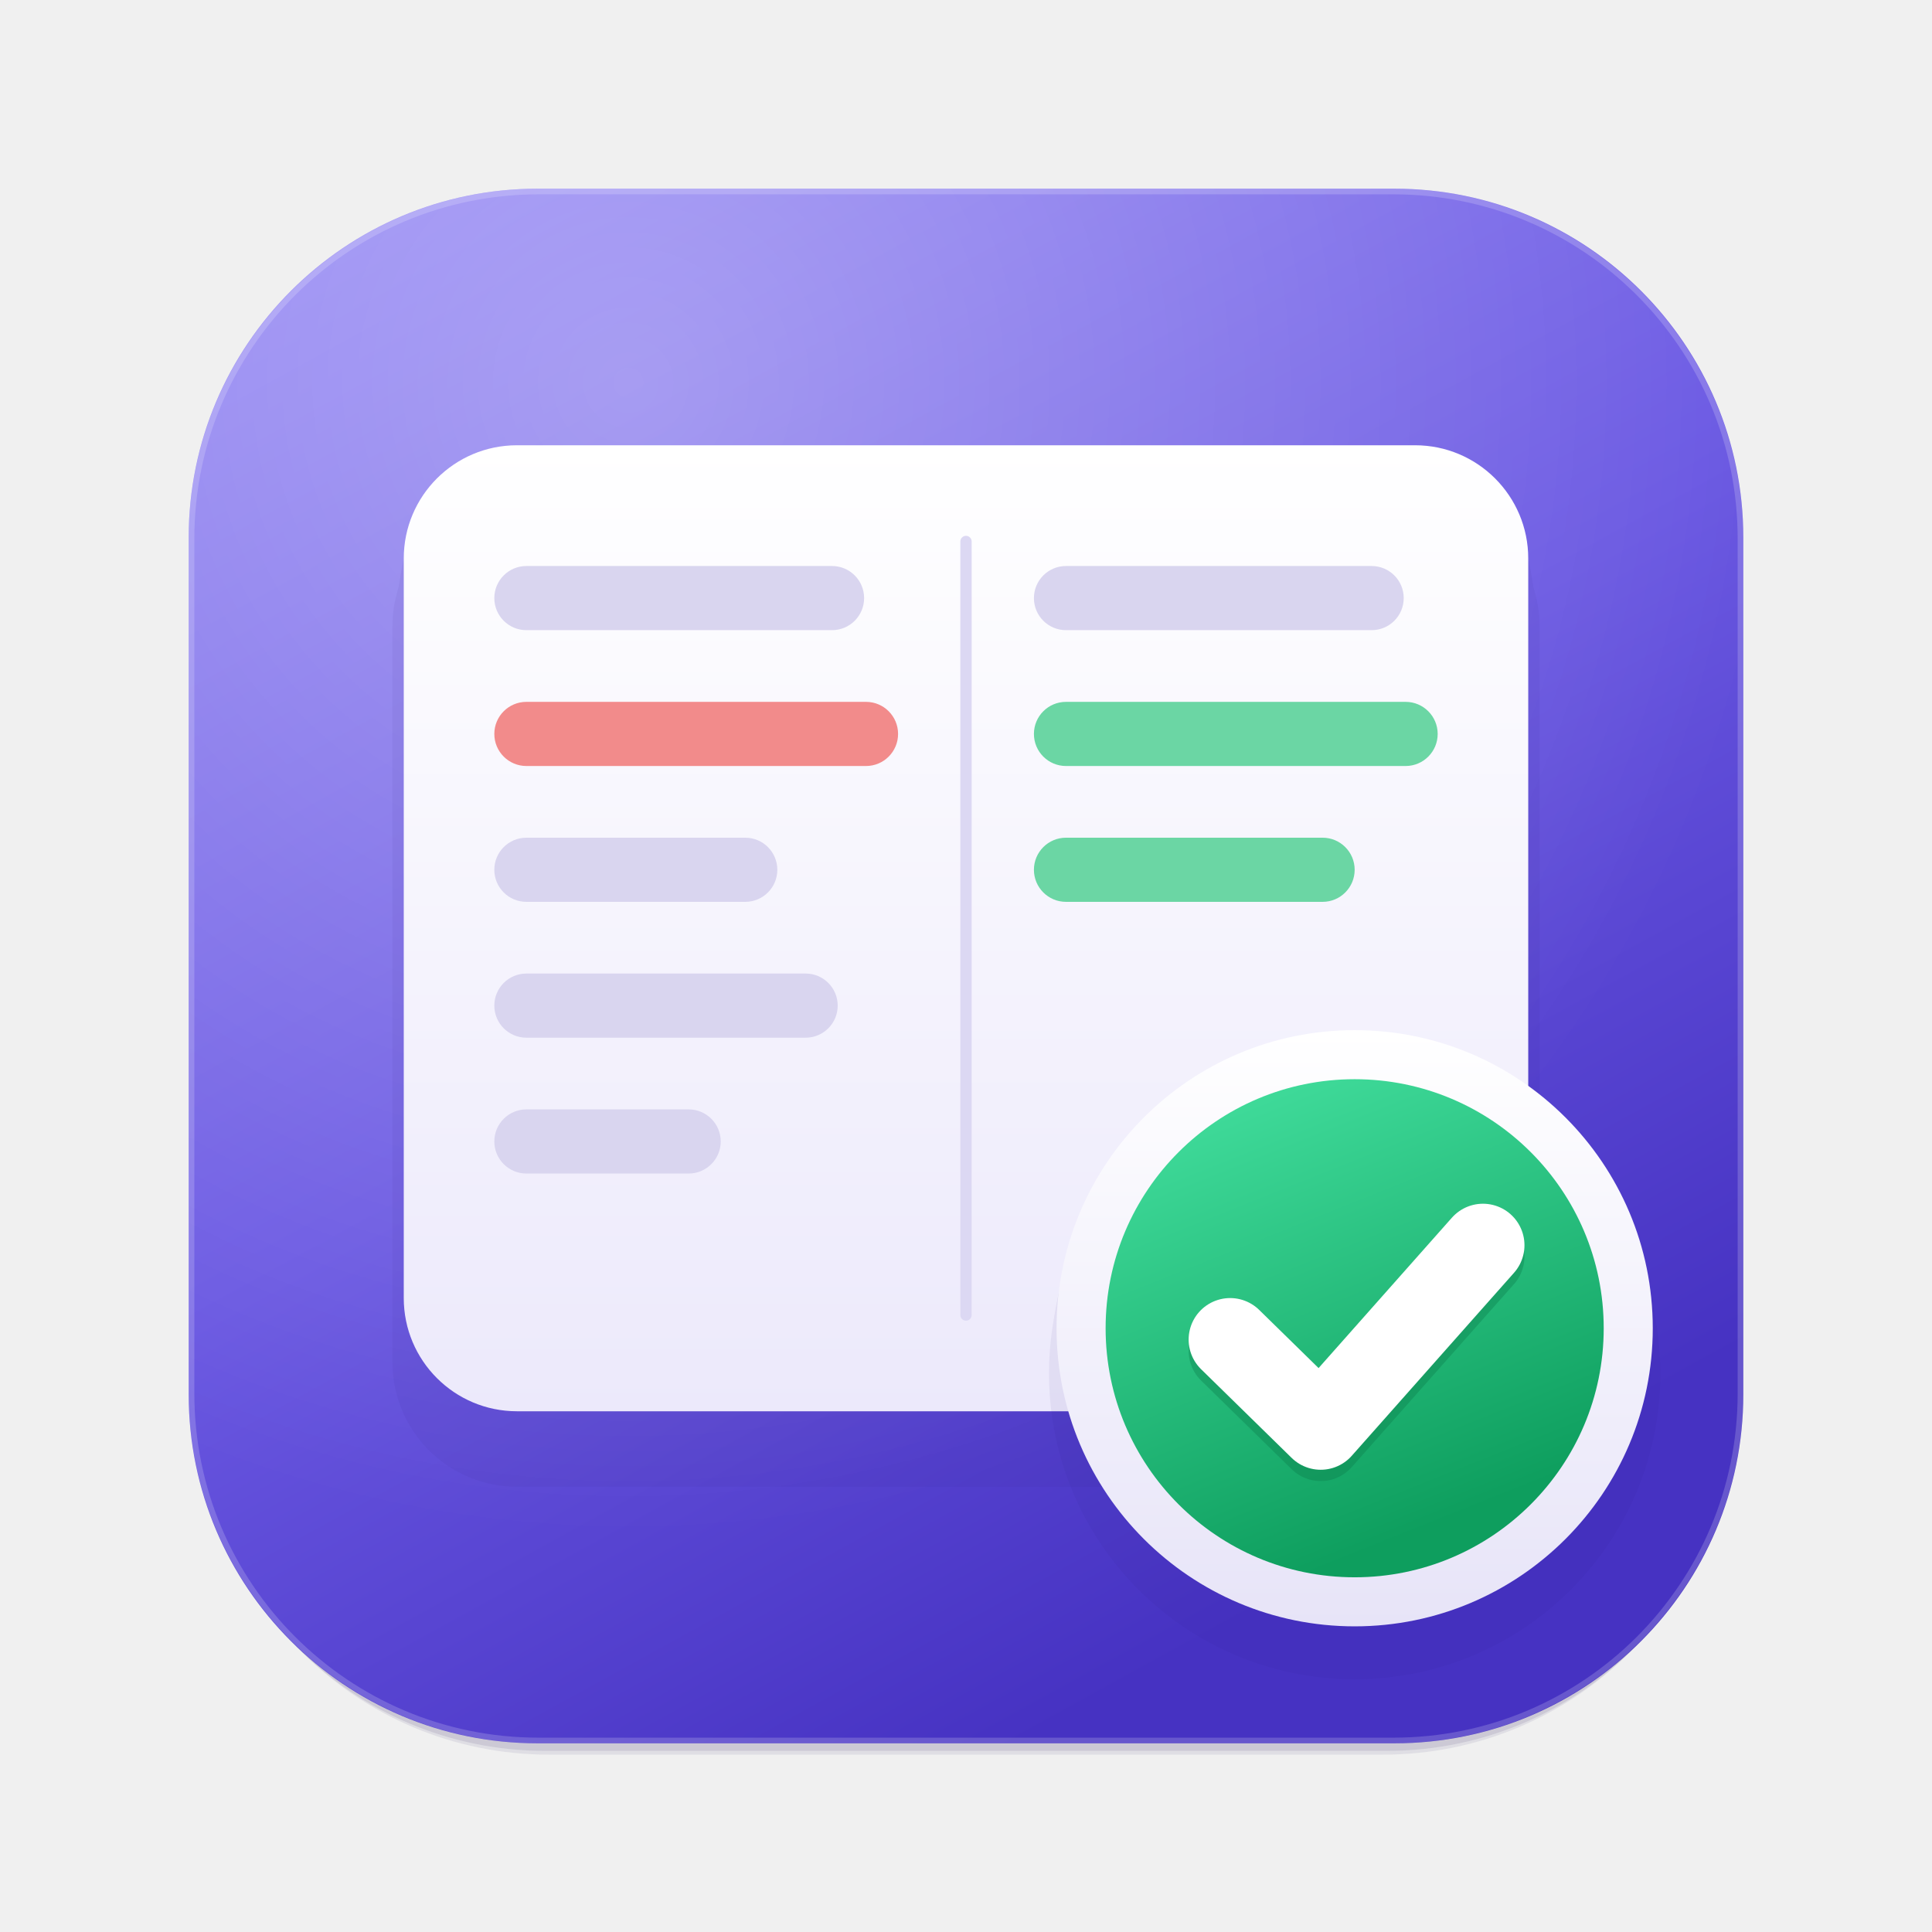
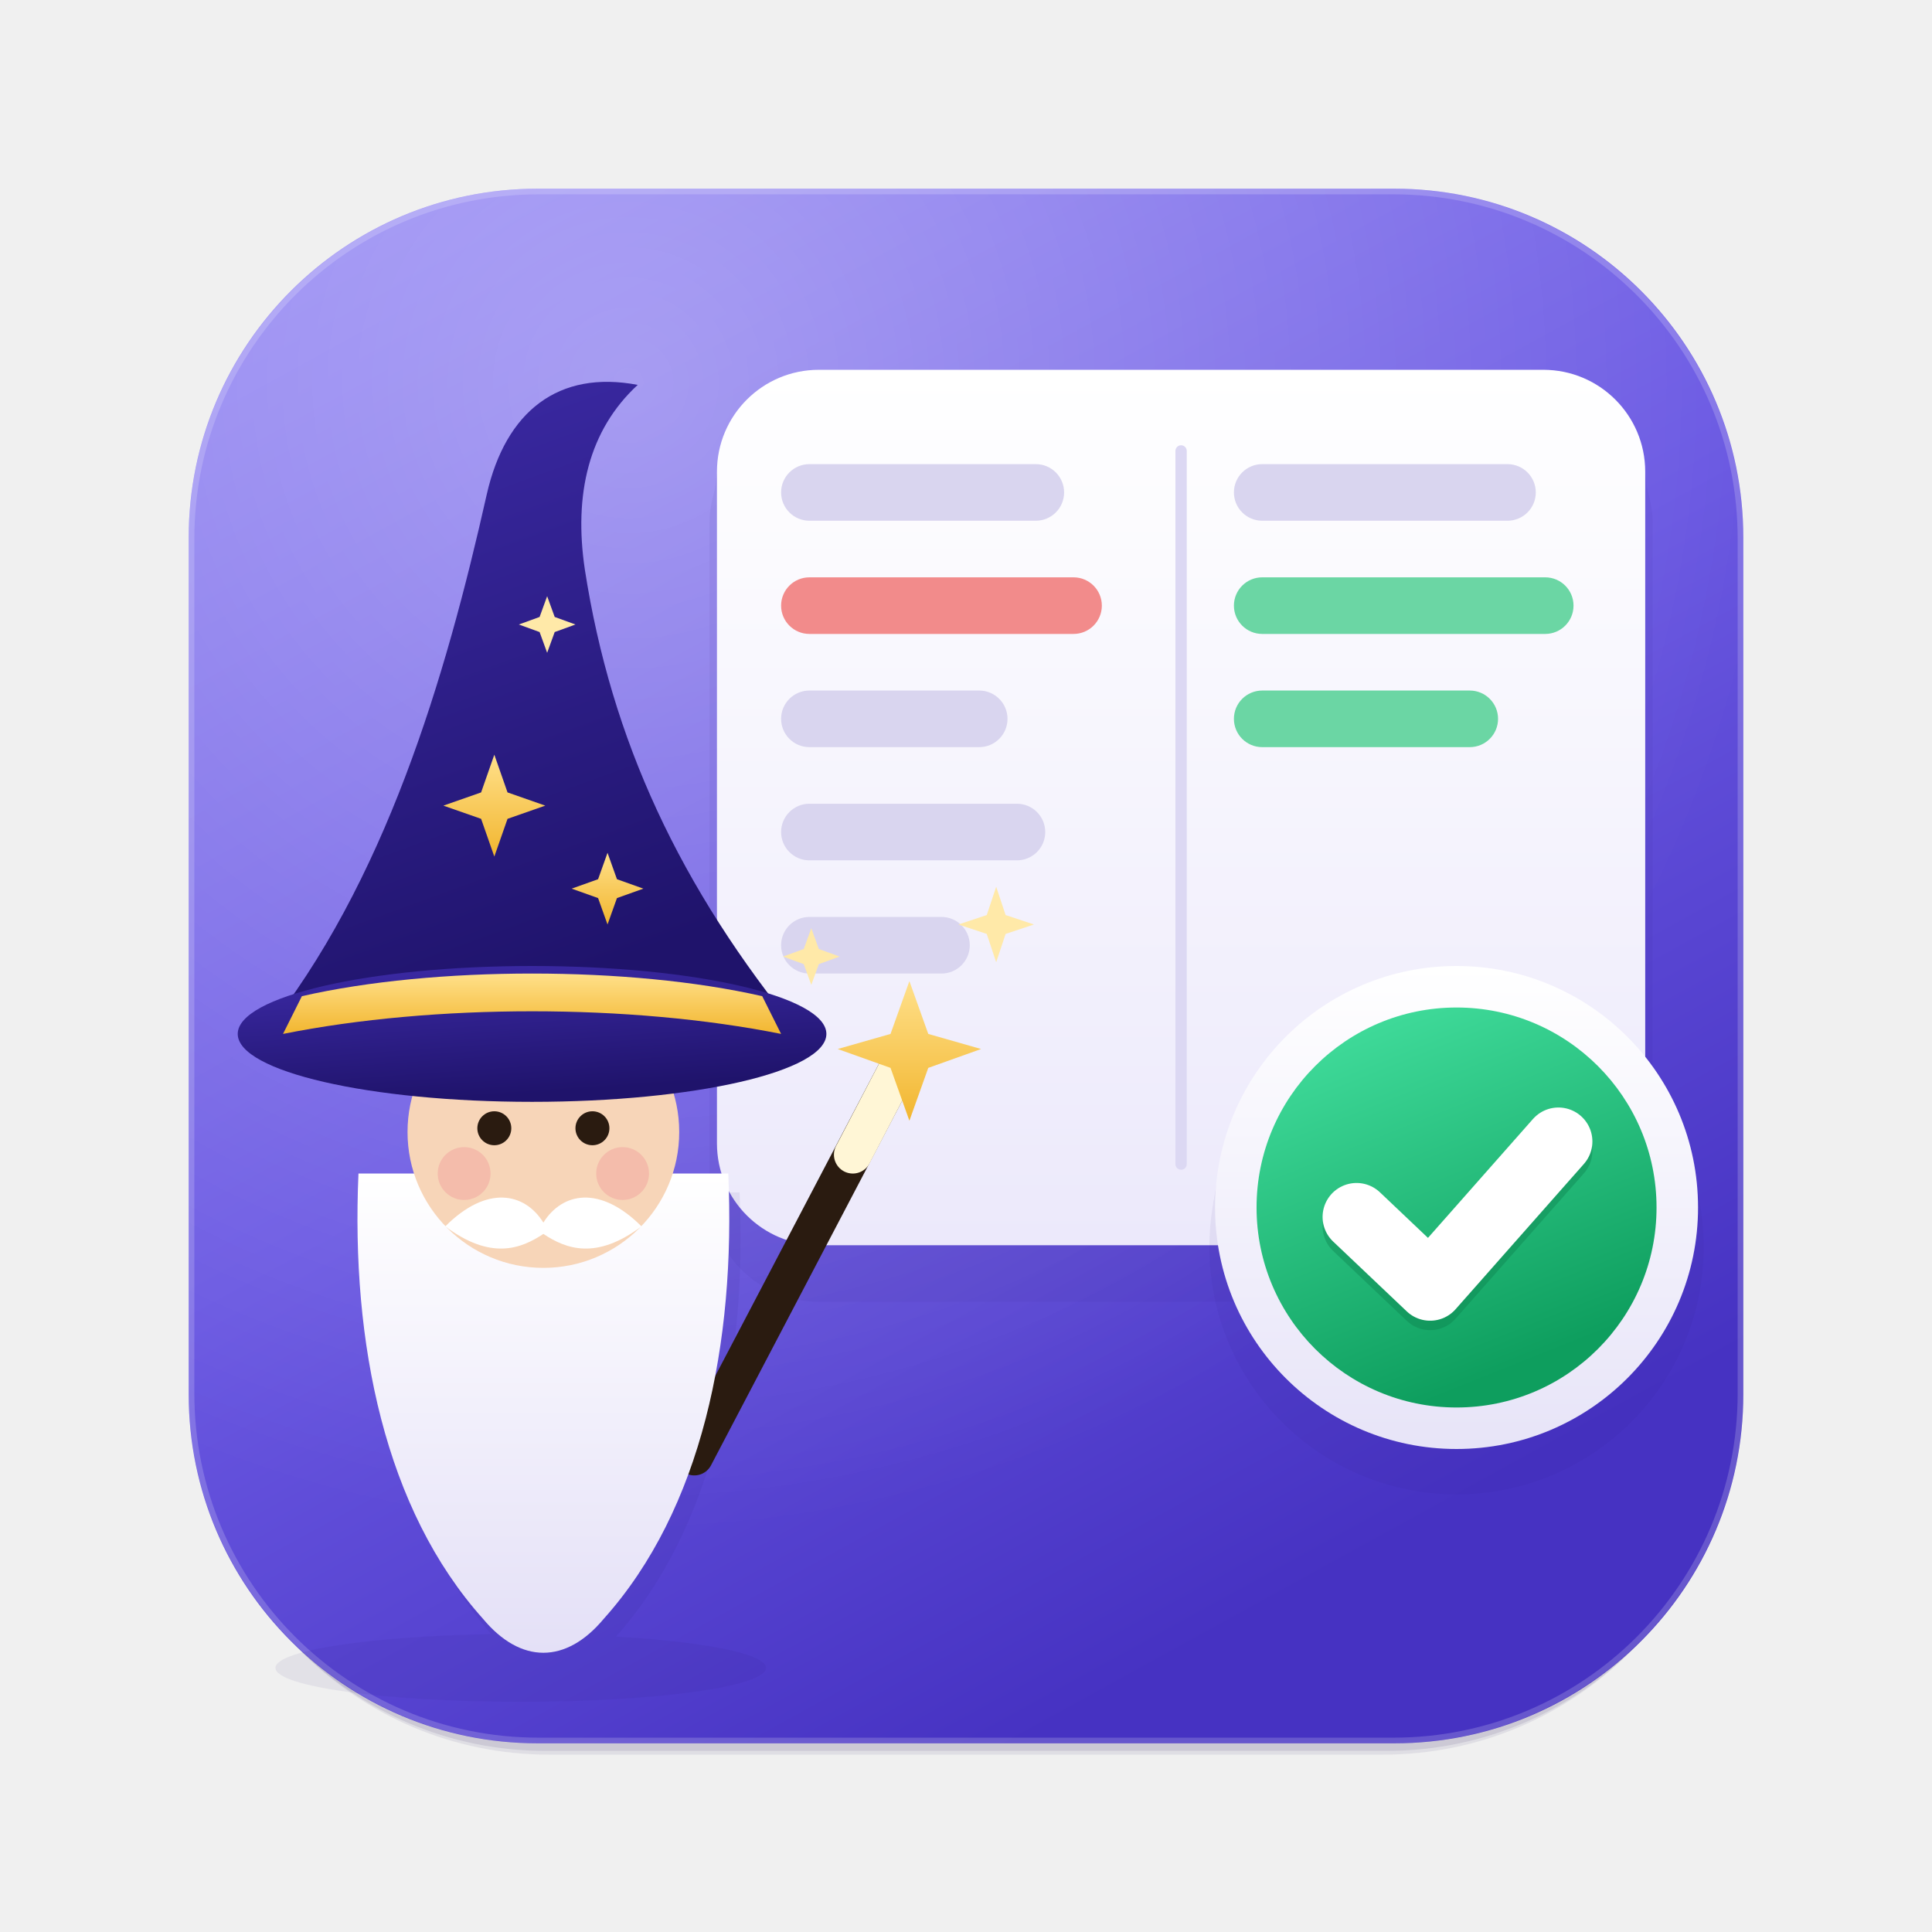
<svg xmlns="http://www.w3.org/2000/svg" viewBox="0 0 1024 1024">
  <defs>
    <linearGradient id="fundo" x1="0" y1="0" x2=".55" y2="1">
      <stop offset="0" stop-color="#8F82F3" />
      <stop offset=".55" stop-color="#6A58E2" />
      <stop offset="1" stop-color="#4632C2" />
    </linearGradient>
    <radialGradient id="luz" cx=".28" cy=".12" r=".75">
      <stop offset="0" stop-color="#fff" stop-opacity=".30" />
      <stop offset="1" stop-color="#fff" stop-opacity="0" />
    </radialGradient>
    <linearGradient id="painel" x1="0" y1="0" x2="0" y2="1">
      <stop offset="0" stop-color="#FFFFFF" />
      <stop offset="1" stop-color="#ECE9FB" />
    </linearGradient>
    <linearGradient id="selo" x1="0" y1="0" x2=".4" y2="1">
      <stop offset="0" stop-color="#46E3A2" />
      <stop offset="1" stop-color="#0E9E5E" />
    </linearGradient>
    <linearGradient id="aro" x1="0" y1="0" x2="0" y2="1">
      <stop offset="0" stop-color="#FFFFFF" />
      <stop offset="1" stop-color="#E7E4F8" />
    </linearGradient>
+     <linearGradient id="chapeu" x1="0" y1="0" x2=".3" y2="1">
+       <stop offset="0" stop-color="#3D2BA8" />
+       <stop offset="1" stop-color="#1F136B" />
+     </linearGradient>
+     <linearGradient id="barba" x1="0" y1="0" x2="0" y2="1">
+       <stop offset="0" stop-color="#FFFFFF" />
+       <stop offset="1" stop-color="#E4E0F7" />
+     </linearGradient>
+     <linearGradient id="ouro" x1="0" y1="0" x2="0" y2="1">
+       <stop offset="0" stop-color="#FFE08A" />
+       <stop offset="1" stop-color="#F2B630" />
+     </linearGradient>
  </defs>
  <g fill="#1A0F55">
    <rect x="104" y="112" width="816" height="816" rx="185" opacity=".10" />
    <rect x="106" y="118" width="812" height="812" rx="185" opacity=".08" />
  </g>
  <rect x="100" y="100" width="824" height="824" rx="185" fill="url(#fundo)" />
  <rect x="100" y="100" width="824" height="824" rx="185" fill="url(#luz)" />
  <rect x="101.5" y="101.5" width="821" height="821" rx="184" fill="none" stroke="#fff" stroke-opacity=".18" stroke-width="3" />
  <g fill="#1E0F70" opacity=".055">
-     <rect x="214" y="242" width="596" height="512" rx="60" />
-     <rect x="213" y="246" width="598" height="514" rx="61" />
-     <rect x="212" y="250" width="600" height="516" rx="62" />
-     <rect x="211" y="255" width="602" height="518" rx="63" />
-     <rect x="210" y="260" width="604" height="520" rx="64" />
-     <rect x="208" y="266" width="608" height="522" rx="66" />
+     <rect x="380" y="202" width="492" height="464" rx="54" />
+     <rect x="379" y="207" width="494" height="466" rx="55" />
+     <rect x="378" y="213" width="496" height="468" rx="56" />
+     <rect x="376" y="220" width="500" height="470" rx="58" />
  </g>
-   <rect x="214" y="236" width="596" height="512" rx="60" fill="url(#painel)" />
-   <rect x="509" y="284" width="6" height="416" rx="3" fill="#DCD8F3" />
-   <rect x="262" y="300" width="196" height="34" rx="17" fill="#D9D5EF" />
-   <rect x="262" y="372" width="214" height="34" rx="17" fill="#F28B8B" />
-   <rect x="262" y="444" width="150" height="34" rx="17" fill="#D9D5EF" />
-   <rect x="262" y="516" width="182" height="34" rx="17" fill="#D9D5EF" />
-   <rect x="262" y="588" width="120" height="34" rx="17" fill="#D9D5EF" />
-   <rect x="548" y="300" width="196" height="34" rx="17" fill="#D9D5EF" />
-   <rect x="548" y="372" width="214" height="34" rx="17" fill="#6BD6A4" />
-   <rect x="548" y="444" width="170" height="34" rx="17" fill="#6BD6A4" />
+   <rect x="380" y="196" width="492" height="464" rx="54" fill="url(#painel)" />
+   <rect x="623" y="236" width="6" height="384" rx="3" fill="#DCD8F3" />
+   <rect x="414" y="246" width="150" height="30" rx="15" fill="#D9D5EF" />
+   <rect x="414" y="306" width="170" height="30" rx="15" fill="#F28B8B" />
+   <rect x="414" y="366" width="120" height="30" rx="15" fill="#D9D5EF" />
+   <rect x="414" y="426" width="140" height="30" rx="15" fill="#D9D5EF" />
+   <rect x="414" y="486" width="100" height="30" rx="15" fill="#D9D5EF" />
+   <rect x="654" y="246" width="160" height="30" rx="15" fill="#D9D5EF" />
+   <rect x="654" y="306" width="180" height="30" rx="15" fill="#6BD6A4" />
+   <rect x="654" y="366" width="140" height="30" rx="15" fill="#6BD6A4" />
  <g fill="#1E0F70" opacity=".06">
-     <circle cx="718" cy="708" r="158" />
-     <circle cx="718" cy="712" r="159" />
-     <circle cx="718" cy="717" r="160" />
-     <circle cx="718" cy="722" r="161" />
-     <circle cx="718" cy="728" r="162" />
+     <circle cx="772" cy="644" r="128" />
+     <circle cx="772" cy="649" r="129" />
+     <circle cx="772" cy="655" r="130" />
+     <circle cx="772" cy="661" r="131" />
  </g>
-   <circle cx="718" cy="704" r="158" fill="url(#aro)" />
-   <circle cx="718" cy="704" r="132" fill="url(#selo)" />
-   <path d="M652 710 L700 757 L786 660" fill="none" stroke="#0B7A48" stroke-opacity=".35" stroke-width="44" stroke-linecap="round" stroke-linejoin="round" transform="translate(0 6)" />
-   <path d="M652 710 L700 757 L786 660" fill="none" stroke="#fff" stroke-width="44" stroke-linecap="round" stroke-linejoin="round" />
+   <circle cx="772" cy="640" r="128" fill="url(#aro)" />
+   <circle cx="772" cy="640" r="106" fill="url(#selo)" />
+   <path d="M719 645 L758 682 L826 605" fill="none" stroke="#0B7A48" stroke-opacity=".35" stroke-width="36" stroke-linecap="round" stroke-linejoin="round" transform="translate(0 5)" />
+   <path d="M719 645 L758 682 L826 605" fill="none" stroke="#fff" stroke-width="36" stroke-linecap="round" stroke-linejoin="round" />
+   <g fill="#1E0F70" opacity=".07">
+     <ellipse cx="276" cy="884" rx="130" ry="18" />
+     <path d="M190 622 C186 712 204 800 256 858 C276 882 300 882 320 858 C372 800 390 712 386 622 Z" transform="translate(6 10)" />
+   </g>
+   <path d="M368 772 L476 566" stroke="#2A1B10" stroke-width="20" stroke-linecap="round" />
+   <path d="M452 612 L476 566" stroke="#FFF6D6" stroke-width="20" stroke-linecap="round" />
+   <path d="M482 520 L492 548 L520 556 L492 566 L482 594 L472 566 L444 556 L472 548 Z" fill="url(#ouro)" />
+   <path d="M528 470 L533 485 L548 490 L533 495 L528 510 L523 495 L508 490 L523 485 Z" fill="#FFE9A8" />
+   <path d="M430 492 L434 503 L445 507 L434 511 L430 522 L426 511 L415 507 L426 503 Z" fill="#FFE9A8" />
+   <path d="M190 622 C186 712 204 800 256 858 C276 882 300 882 320 858 C372 800 390 712 386 622 Z" fill="url(#barba)" />
+   <circle cx="288" cy="600" r="72" fill="#F7D5B8" />
+   <circle cx="246" cy="622" r="14" fill="#F2A7A0" opacity=".55" />
+   <circle cx="330" cy="622" r="14" fill="#F2A7A0" opacity=".55" />
+   <circle cx="262" cy="598" r="9" fill="#2A1B10" />
+   <circle cx="314" cy="598" r="9" fill="#2A1B10" />
+   <path d="M236 650 C258 628 278 632 288 648 C298 632 318 628 340 650 C316 668 300 662 288 654 C276 662 260 668 236 650 Z" fill="#FFFFFF" />
+   <path d="M140 548 C204 468 236 360 258 262 C268 218 296 196 338 204 C312 228 304 262 310 302 C324 392 360 470 424 548 Z" fill="url(#chapeu)" />
+   <ellipse cx="282" cy="548" rx="156" ry="36" fill="url(#chapeu)" />
+   <path d="M160 528 C230 512 334 512 404 528 L414 548 C334 532 230 532 150 548 Z" fill="url(#ouro)" />
+   <path d="M262 400 L269 420 L289 427 L269 434 L262 454 L255 434 L235 427 L255 420 Z" fill="url(#ouro)" />
+   <path d="M322 452 L327 466 L341 471 L327 476 L322 490 L317 476 L303 471 L317 466 Z" fill="url(#ouro)" />
+   <path d="M290 316 L294 327 L305 331 L294 335 L290 346 L286 335 L275 331 L286 327 Z" fill="#FFE9A8" />
</svg>
